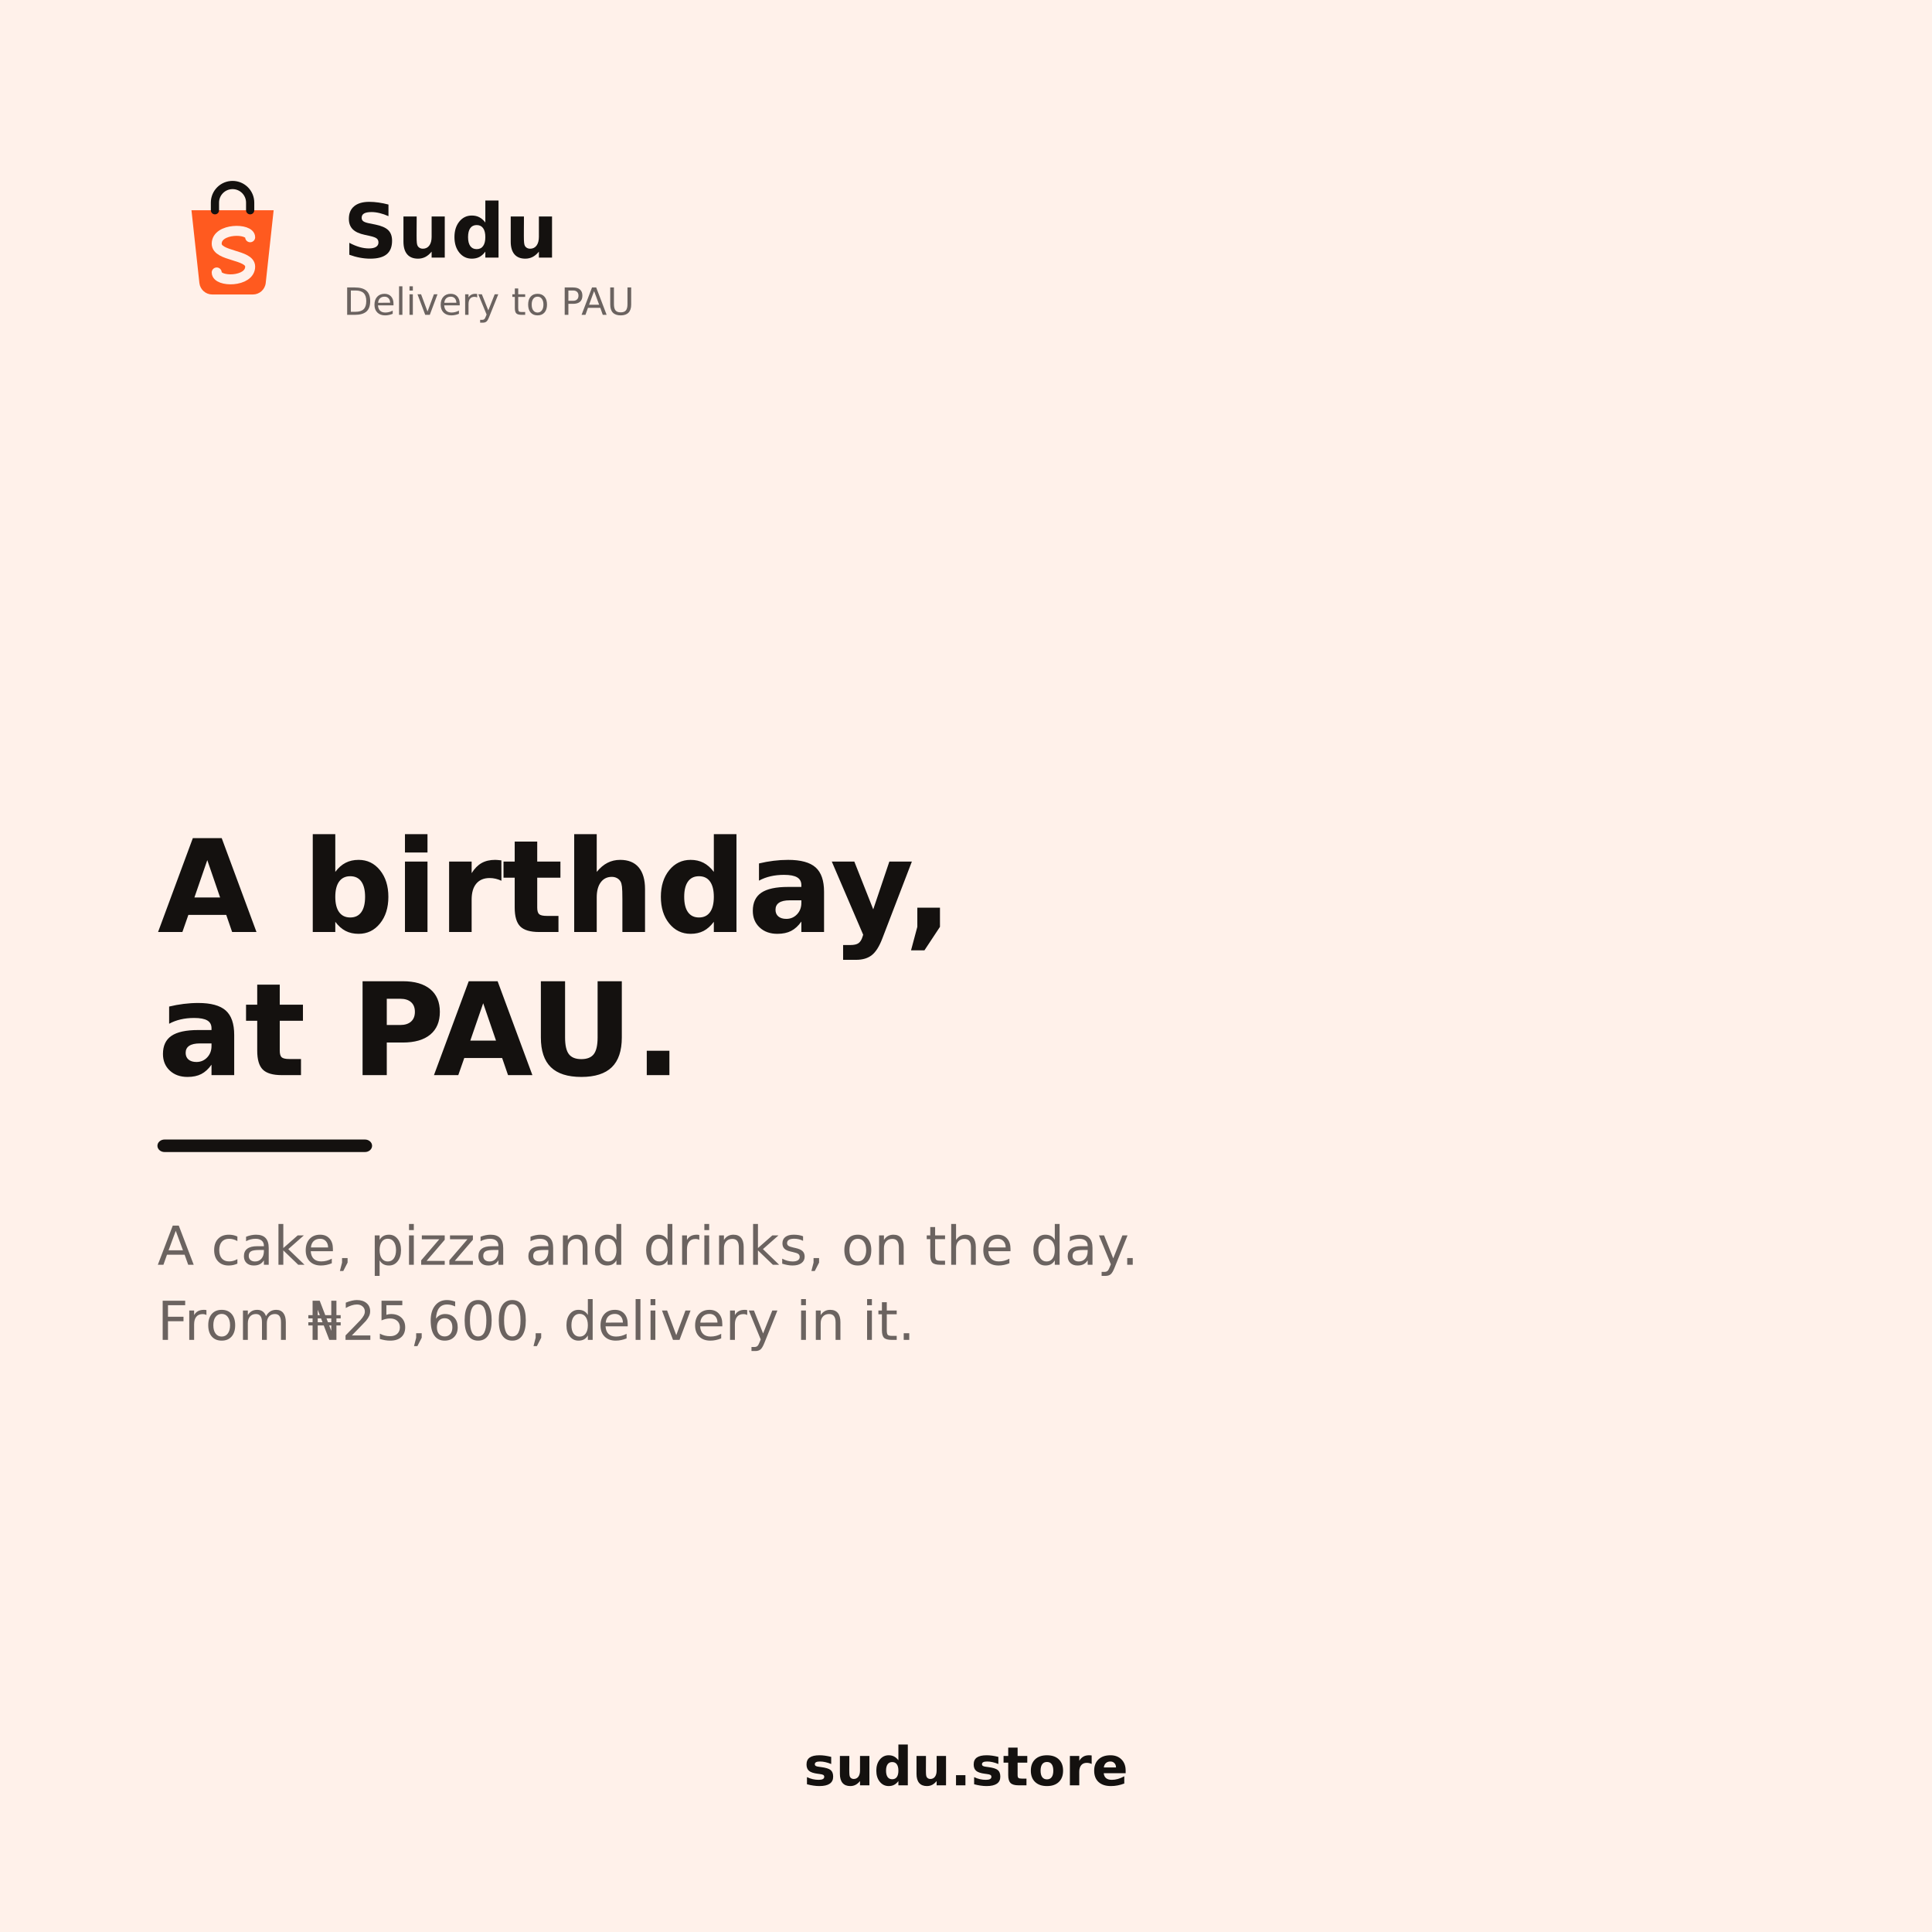
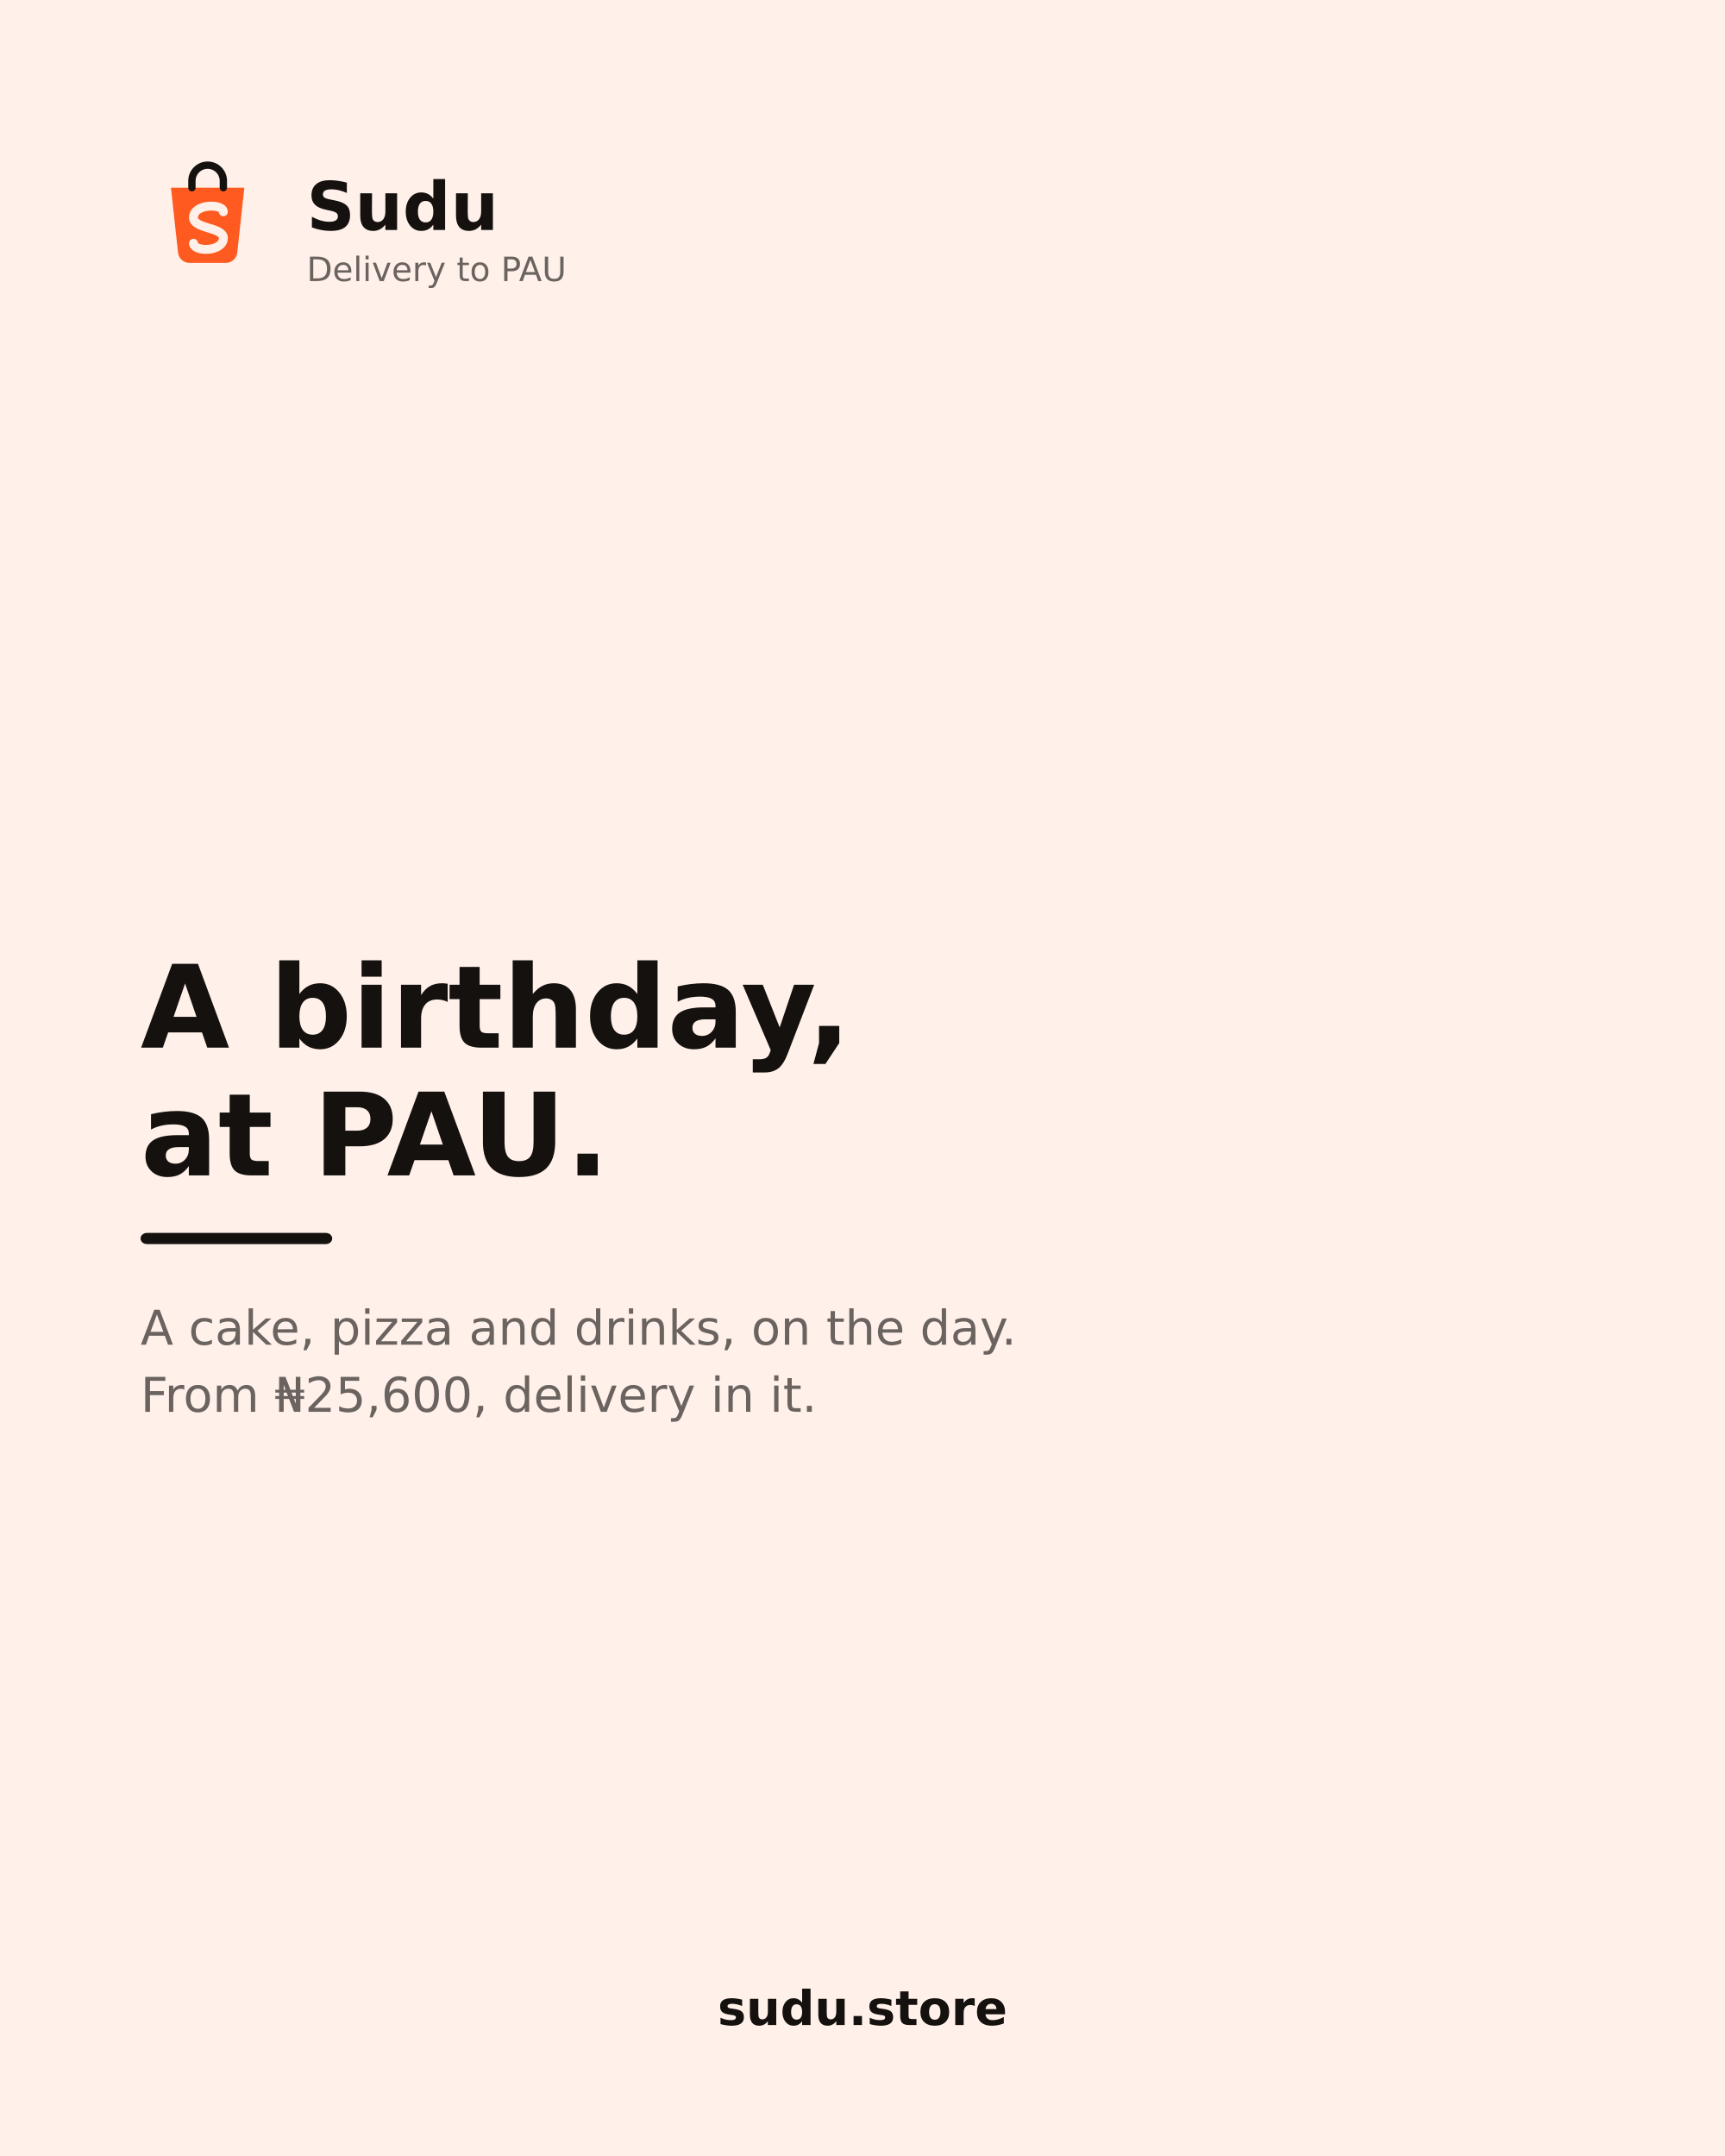
- <svg xmlns="http://www.w3.org/2000/svg" width="1080" height="1080" viewBox="0 0 1080 1080">
-   <rect width="1080" height="1080" fill="#fff1ea" />
+ <svg xmlns="http://www.w3.org/2000/svg" width="1080" height="1350" viewBox="0 0 1080 1350">
+   <rect width="1080" height="1350" fill="#fff1ea" />
  <g transform="translate(88 88) scale(0.1640625)">
    <rect width="512" height="512" rx="116" fill="#fff1ea" />
    <path d="M116 180h280l-27 248a44 44 0 0 1-44 39H187a44 44 0 0 1-44-39z" fill="#ff5a1f" />
    <path d="M196 180v-26a60 60 0 0 1 120 0v26" fill="none" stroke="#14110f" stroke-width="28" stroke-linecap="round" />
    <path d="M316 272C316 240 202 240 202 294C202 338 316 330 316 372C316 426 202 426 202 392" fill="none" stroke="#fff1ea" stroke-width="34" stroke-linecap="round" />
  </g>
  <text x="192" y="144" font-family="DejaVu Sans" font-size="42" font-weight="bold" fill="#14110f" text-anchor="start">Sudu</text>
  <text x="192" y="176" font-family="DejaVu Sans" font-size="21" font-weight="normal" fill="#6b6360" text-anchor="start">Delivery to PAU</text>
-   <text x="88" y="521" font-family="DejaVu Sans" font-size="72" font-weight="bold" fill="#14110f" text-anchor="start">A birthday,</text>
-   <text x="88" y="601" font-family="DejaVu Sans" font-size="72" font-weight="bold" fill="#14110f" text-anchor="start">at PAU.</text>
-   <rect x="88" y="637" width="120" height="7" rx="4" fill="#14110f" opacity="1" />
-   <text x="88" y="707" font-family="DejaVu Sans" font-size="30" font-weight="normal" fill="#6b6360" text-anchor="start">A cake, pizza and drinks, on the day.</text>
-   <text x="88" y="749" font-family="DejaVu Sans" font-size="30" font-weight="normal" fill="#6b6360" text-anchor="start">From ₦25,600, delivery in it.</text>
-   <text x="540" y="998" font-family="DejaVu Sans" font-size="30" font-weight="bold" fill="#14110f" text-anchor="middle">sudu.store</text>
+   <text x="88" y="656" font-family="DejaVu Sans" font-size="72" font-weight="bold" fill="#14110f" text-anchor="start">A birthday,</text>
+   <text x="88" y="736" font-family="DejaVu Sans" font-size="72" font-weight="bold" fill="#14110f" text-anchor="start">at PAU.</text>
+   <rect x="88" y="772" width="120" height="7" rx="4" fill="#14110f" opacity="1" />
+   <text x="88" y="842" font-family="DejaVu Sans" font-size="30" font-weight="normal" fill="#6b6360" text-anchor="start">A cake, pizza and drinks, on the day.</text>
+   <text x="88" y="884" font-family="DejaVu Sans" font-size="30" font-weight="normal" fill="#6b6360" text-anchor="start">From ₦25,600, delivery in it.</text>
+   <text x="540" y="1268" font-family="DejaVu Sans" font-size="30" font-weight="bold" fill="#14110f" text-anchor="middle">sudu.store</text>
</svg>
